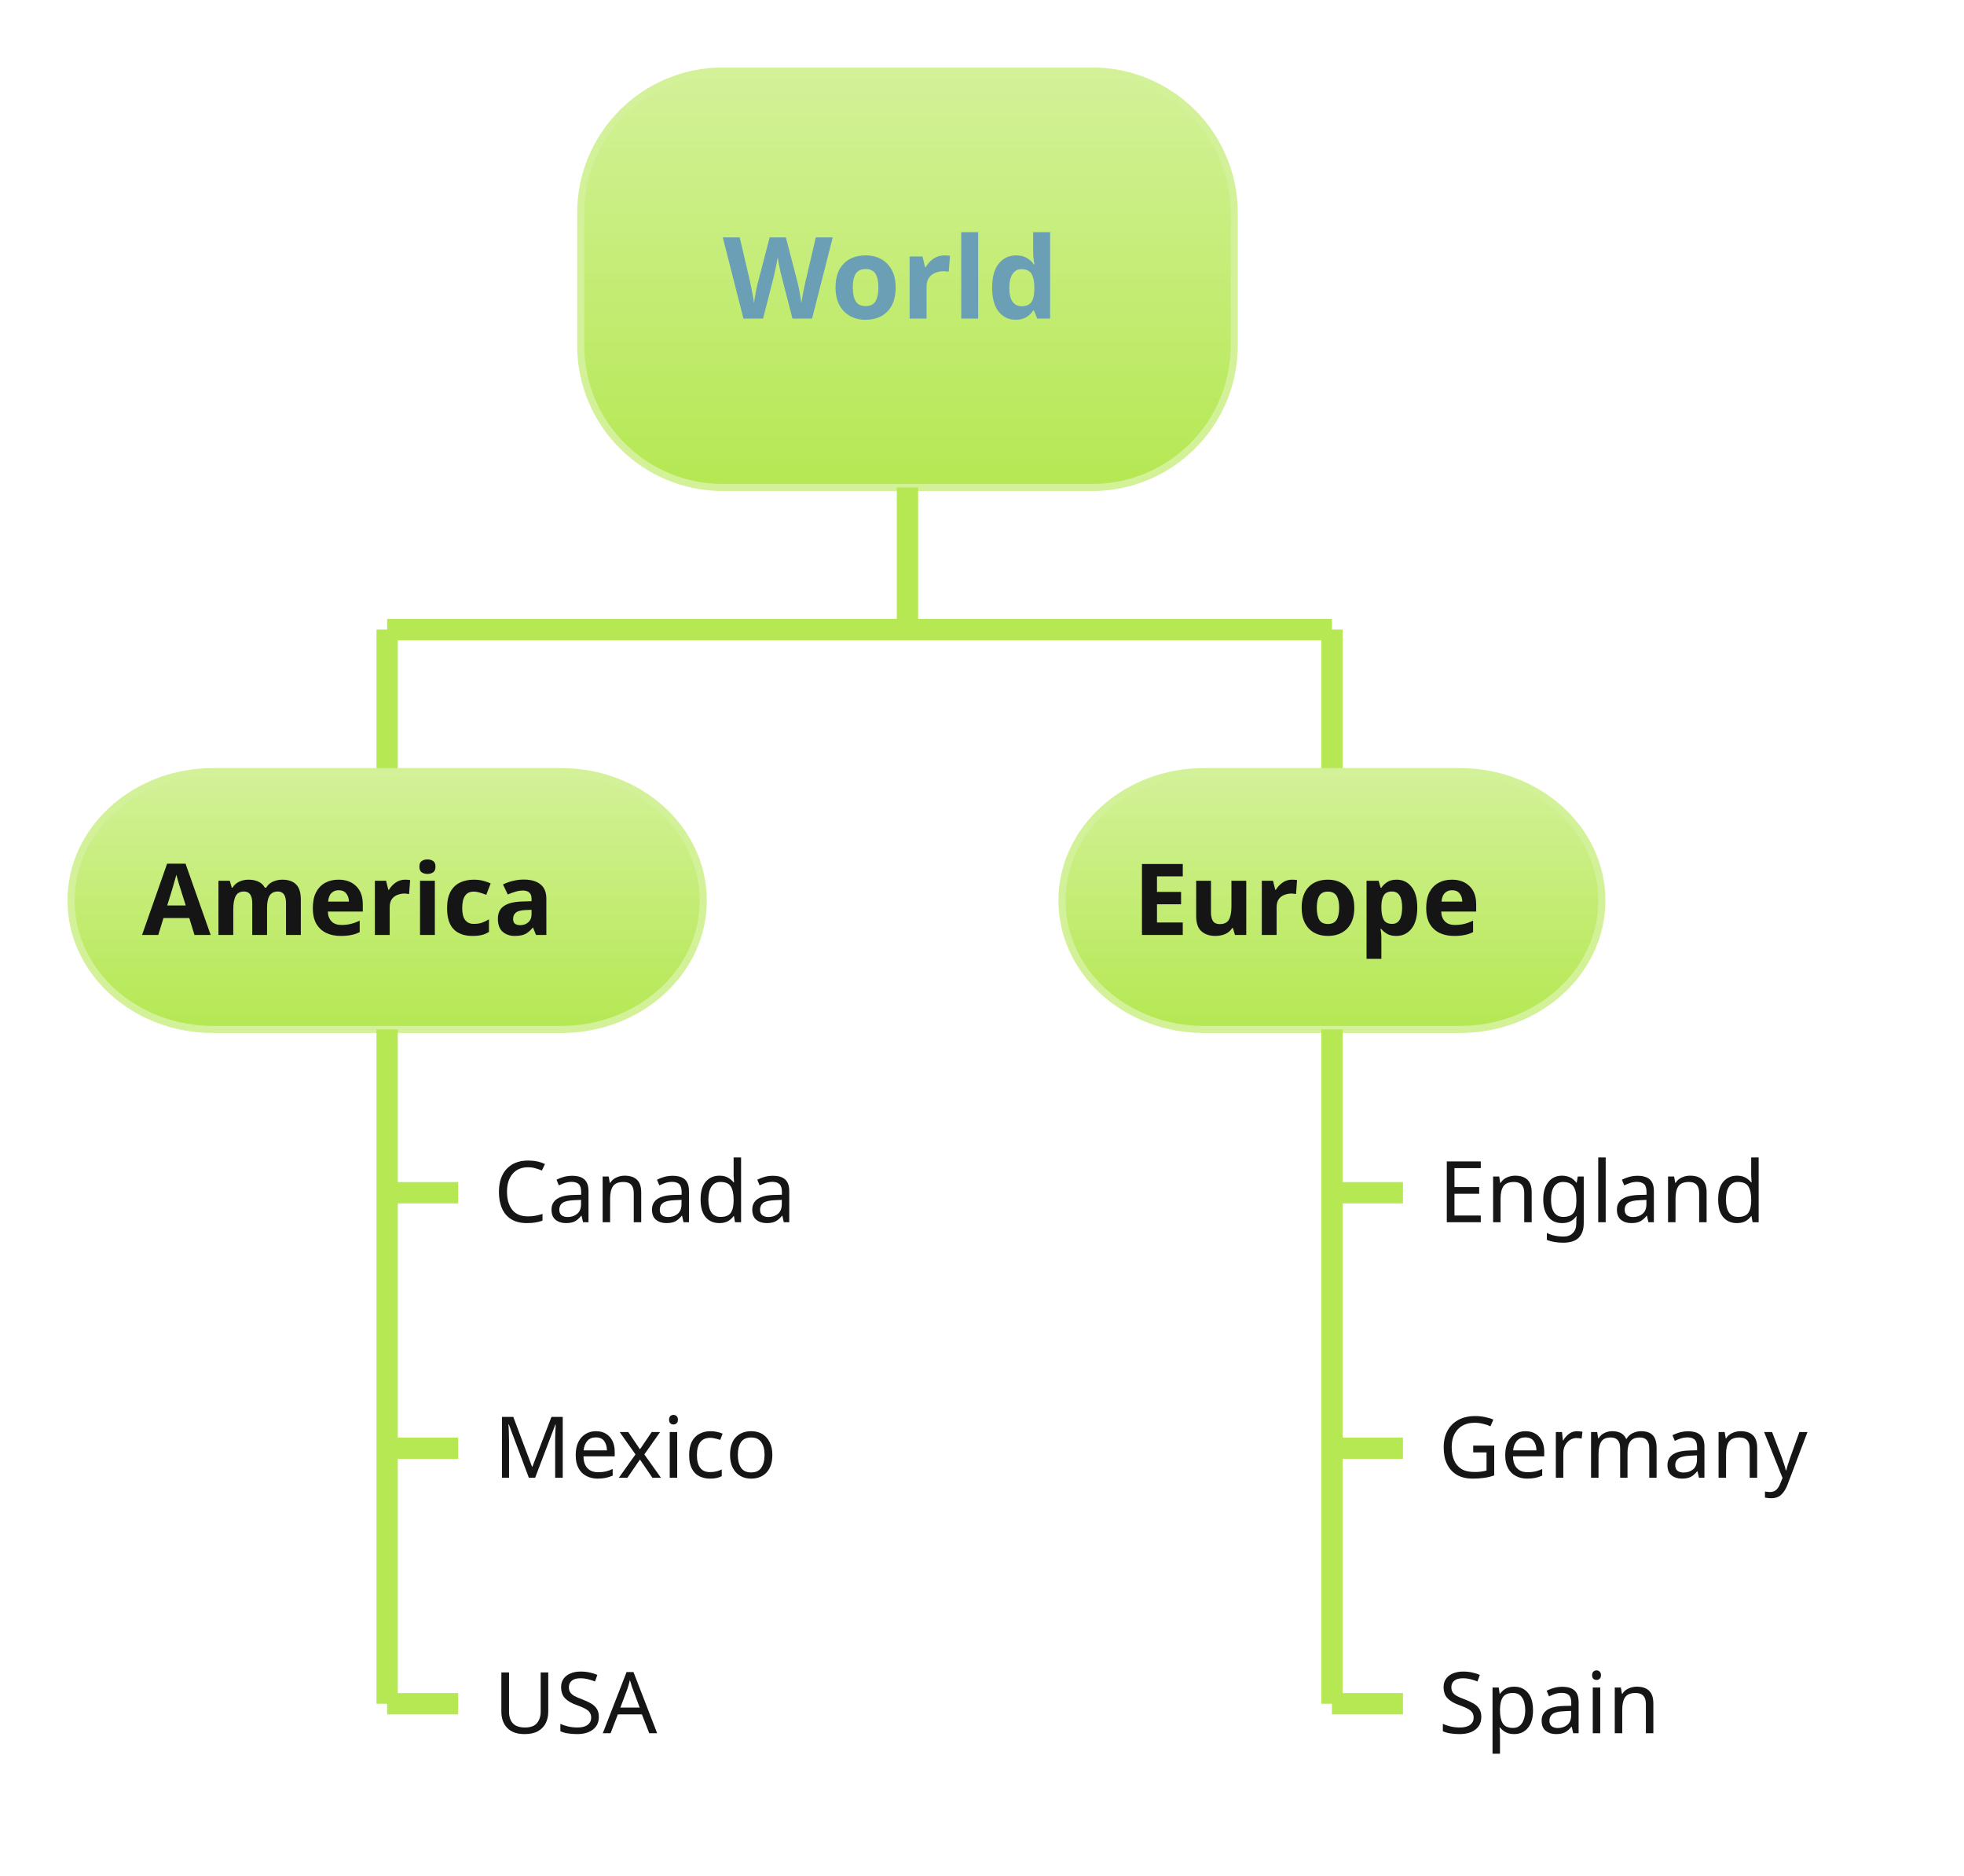
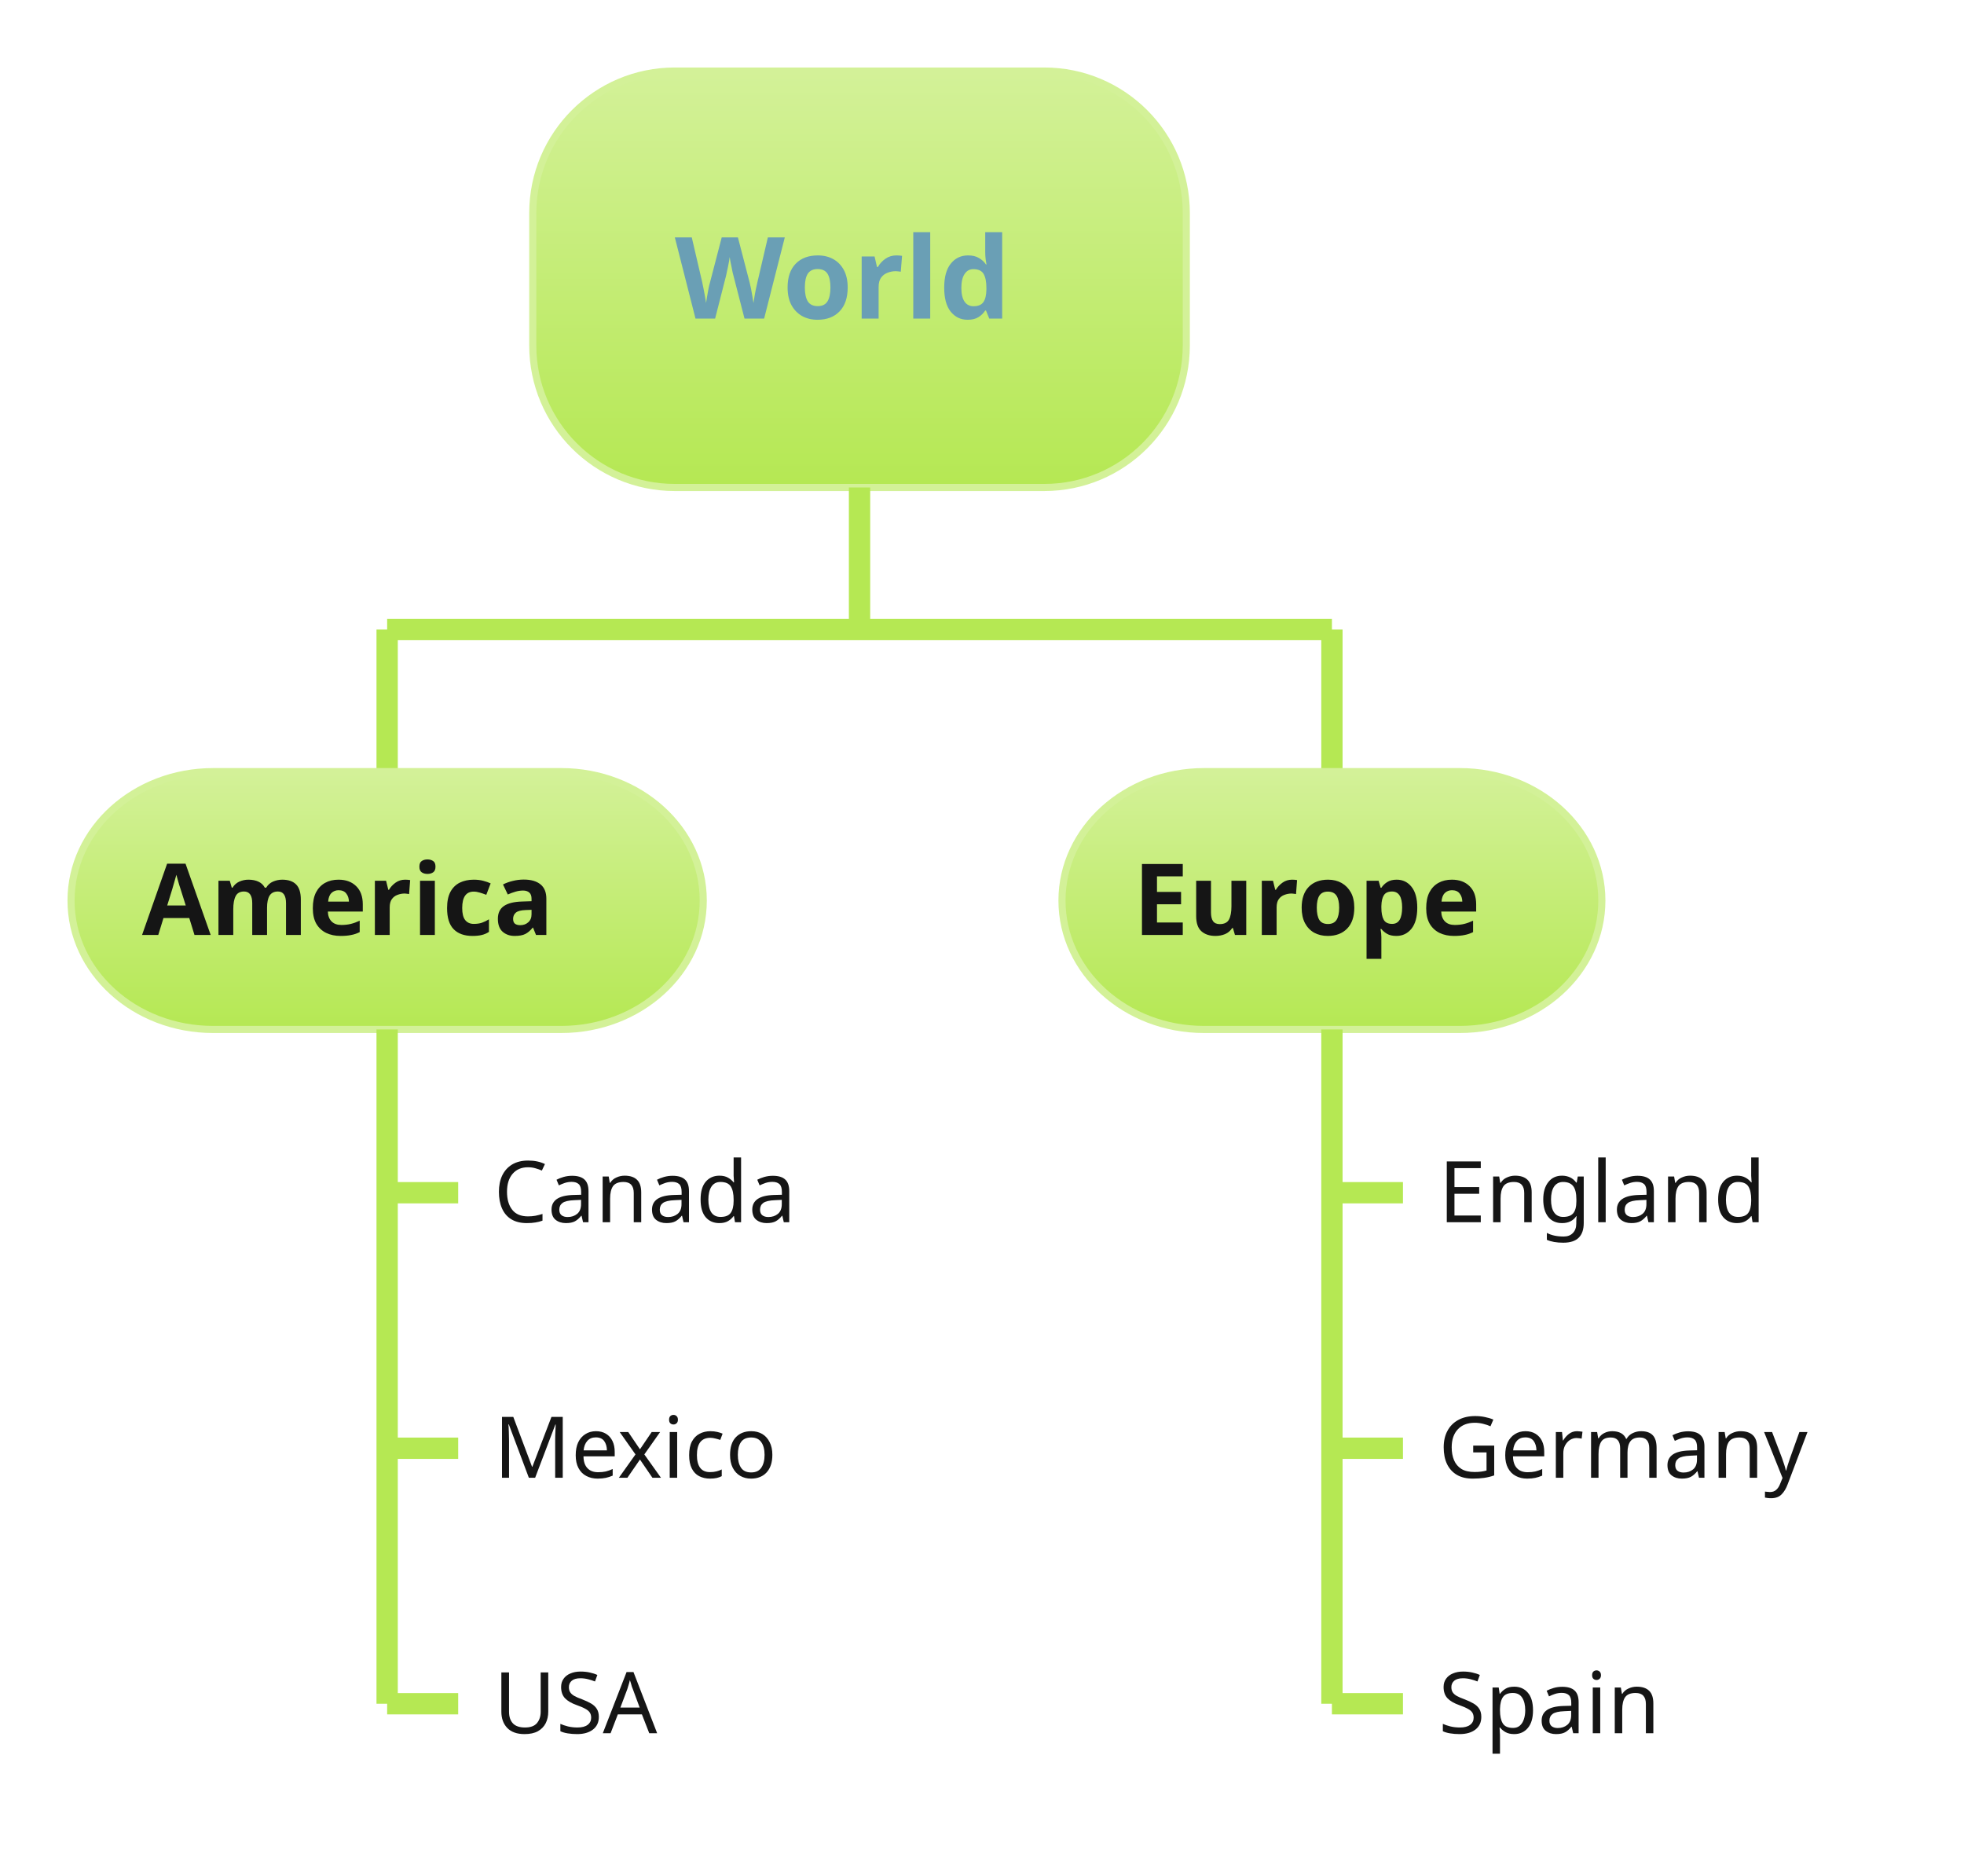
<svg xmlns="http://www.w3.org/2000/svg" contentScriptType="application/ecmascript" contentStyleType="text/css" height="275px" preserveAspectRatio="none" style="width:288px;height:275px;background:#00000000;" version="1.1" viewBox="0 0 288 275" width="288.542px" zoomAndPan="magnify">
  <defs>
    <linearGradient id="gektzbygzguyq0" x1="50%" x2="50%" y1="0%" y2="100%">
      <stop offset="0%" stop-color="#D3F198" />
      <stop offset="100%" stop-color="#B5E853" />
    </linearGradient>
  </defs>
  <g>
-     <rect fill="url(#gektzbygzguyq0)" height="61.068" rx="20.833" ry="20.833" style="stroke:#D3F198;stroke-width:1.042;" width="95.833" x="85.156" y="10.417" />
-     <text fill="#6A9FB5" font-family="&quot;Verdana&quot;" font-size="16.667" font-weight="bold" lengthAdjust="spacing" textLength="54.167" x="105.99" y="46.72">World</text>
-     <line style="stroke:#B5E853;stroke-width:3.125;" x1="133.073" x2="133.073" y1="71.484" y2="92.318" />
    <line style="stroke:#B5E853;stroke-width:3.125;" x1="56.771" x2="56.771" y1="92.318" y2="113.151" />
    <rect fill="url(#gektzbygzguyq0)" height="37.809" rx="20.833" ry="20.833" style="stroke:#D3F198;stroke-width:1.042;" width="92.708" x="10.417" y="113.151" />
    <text fill="#151515" font-family="&quot;Verdana&quot;" font-size="14.583" font-weight="bold" lengthAdjust="spacing" textLength="66.667" x="20.833" y="137.104">America</text>
    <line style="stroke:#B5E853;stroke-width:3.125;" x1="56.771" x2="67.188" y1="174.902" y2="174.902" />
    <text fill="#151515" font-family="&quot;Verdana&quot;" font-size="12.5" lengthAdjust="spacing" textLength="50" x="72.396" y="179.23">Canada</text>
    <line style="stroke:#B5E853;stroke-width:3.125;" x1="56.771" x2="67.188" y1="212.37" y2="212.37" />
    <text fill="#151515" font-family="&quot;Verdana&quot;" font-size="12.5" lengthAdjust="spacing" textLength="43.75" x="72.396" y="216.697">Mexico</text>
    <line style="stroke:#B5E853;stroke-width:3.125;" x1="56.771" x2="67.188" y1="249.837" y2="249.837" />
    <text fill="#151515" font-family="&quot;Verdana&quot;" font-size="12.5" lengthAdjust="spacing" textLength="26.042" x="72.396" y="254.165">USA</text>
    <line style="stroke:#B5E853;stroke-width:3.125;" x1="56.771" x2="56.771" y1="150.96" y2="249.837" />
    <line style="stroke:#B5E853;stroke-width:3.125;" x1="195.312" x2="195.312" y1="92.318" y2="113.151" />
    <rect fill="url(#gektzbygzguyq0)" height="37.809" rx="20.833" ry="20.833" style="stroke:#D3F198;stroke-width:1.042;" width="79.167" x="155.729" y="113.151" />
    <text fill="#151515" font-family="&quot;Verdana&quot;" font-size="14.583" font-weight="bold" lengthAdjust="spacing" textLength="58.333" x="166.146" y="137.104">Europe</text>
    <line style="stroke:#B5E853;stroke-width:3.125;" x1="195.312" x2="205.729" y1="174.902" y2="174.902" />
    <text fill="#151515" font-family="&quot;Verdana&quot;" font-size="12.5" lengthAdjust="spacing" textLength="53.125" x="210.938" y="179.23">England</text>
    <line style="stroke:#B5E853;stroke-width:3.125;" x1="195.312" x2="205.729" y1="212.37" y2="212.37" />
    <text fill="#151515" font-family="&quot;Verdana&quot;" font-size="12.5" lengthAdjust="spacing" textLength="57.292" x="210.938" y="216.697">Germany</text>
    <line style="stroke:#B5E853;stroke-width:3.125;" x1="195.312" x2="205.729" y1="249.837" y2="249.837" />
    <text fill="#151515" font-family="&quot;Verdana&quot;" font-size="12.5" lengthAdjust="spacing" textLength="36.458" x="210.938" y="254.165">Spain</text>
    <line style="stroke:#B5E853;stroke-width:3.125;" x1="195.312" x2="195.312" y1="150.96" y2="249.837" />
    <line style="stroke:#B5E853;stroke-width:3.125;" x1="56.771" x2="195.312" y1="92.318" y2="92.318" />
+     <rect fill="url(#gektzbygzguyq0)" height="61.068" rx="20.833" ry="20.833" style="stroke:#D3F198;stroke-width:1.042;" width="95.833" x="78.125" y="10.417" />
+     <text fill="#6A9FB5" font-family="&quot;Verdana&quot;" font-size="16.667" font-weight="bold" lengthAdjust="spacing" textLength="54.167" x="98.958" y="46.72">World</text>
+     <line style="stroke:#B5E853;stroke-width:3.125;" x1="126.042" x2="126.042" y1="71.484" y2="92.318" />
  </g>
</svg>
